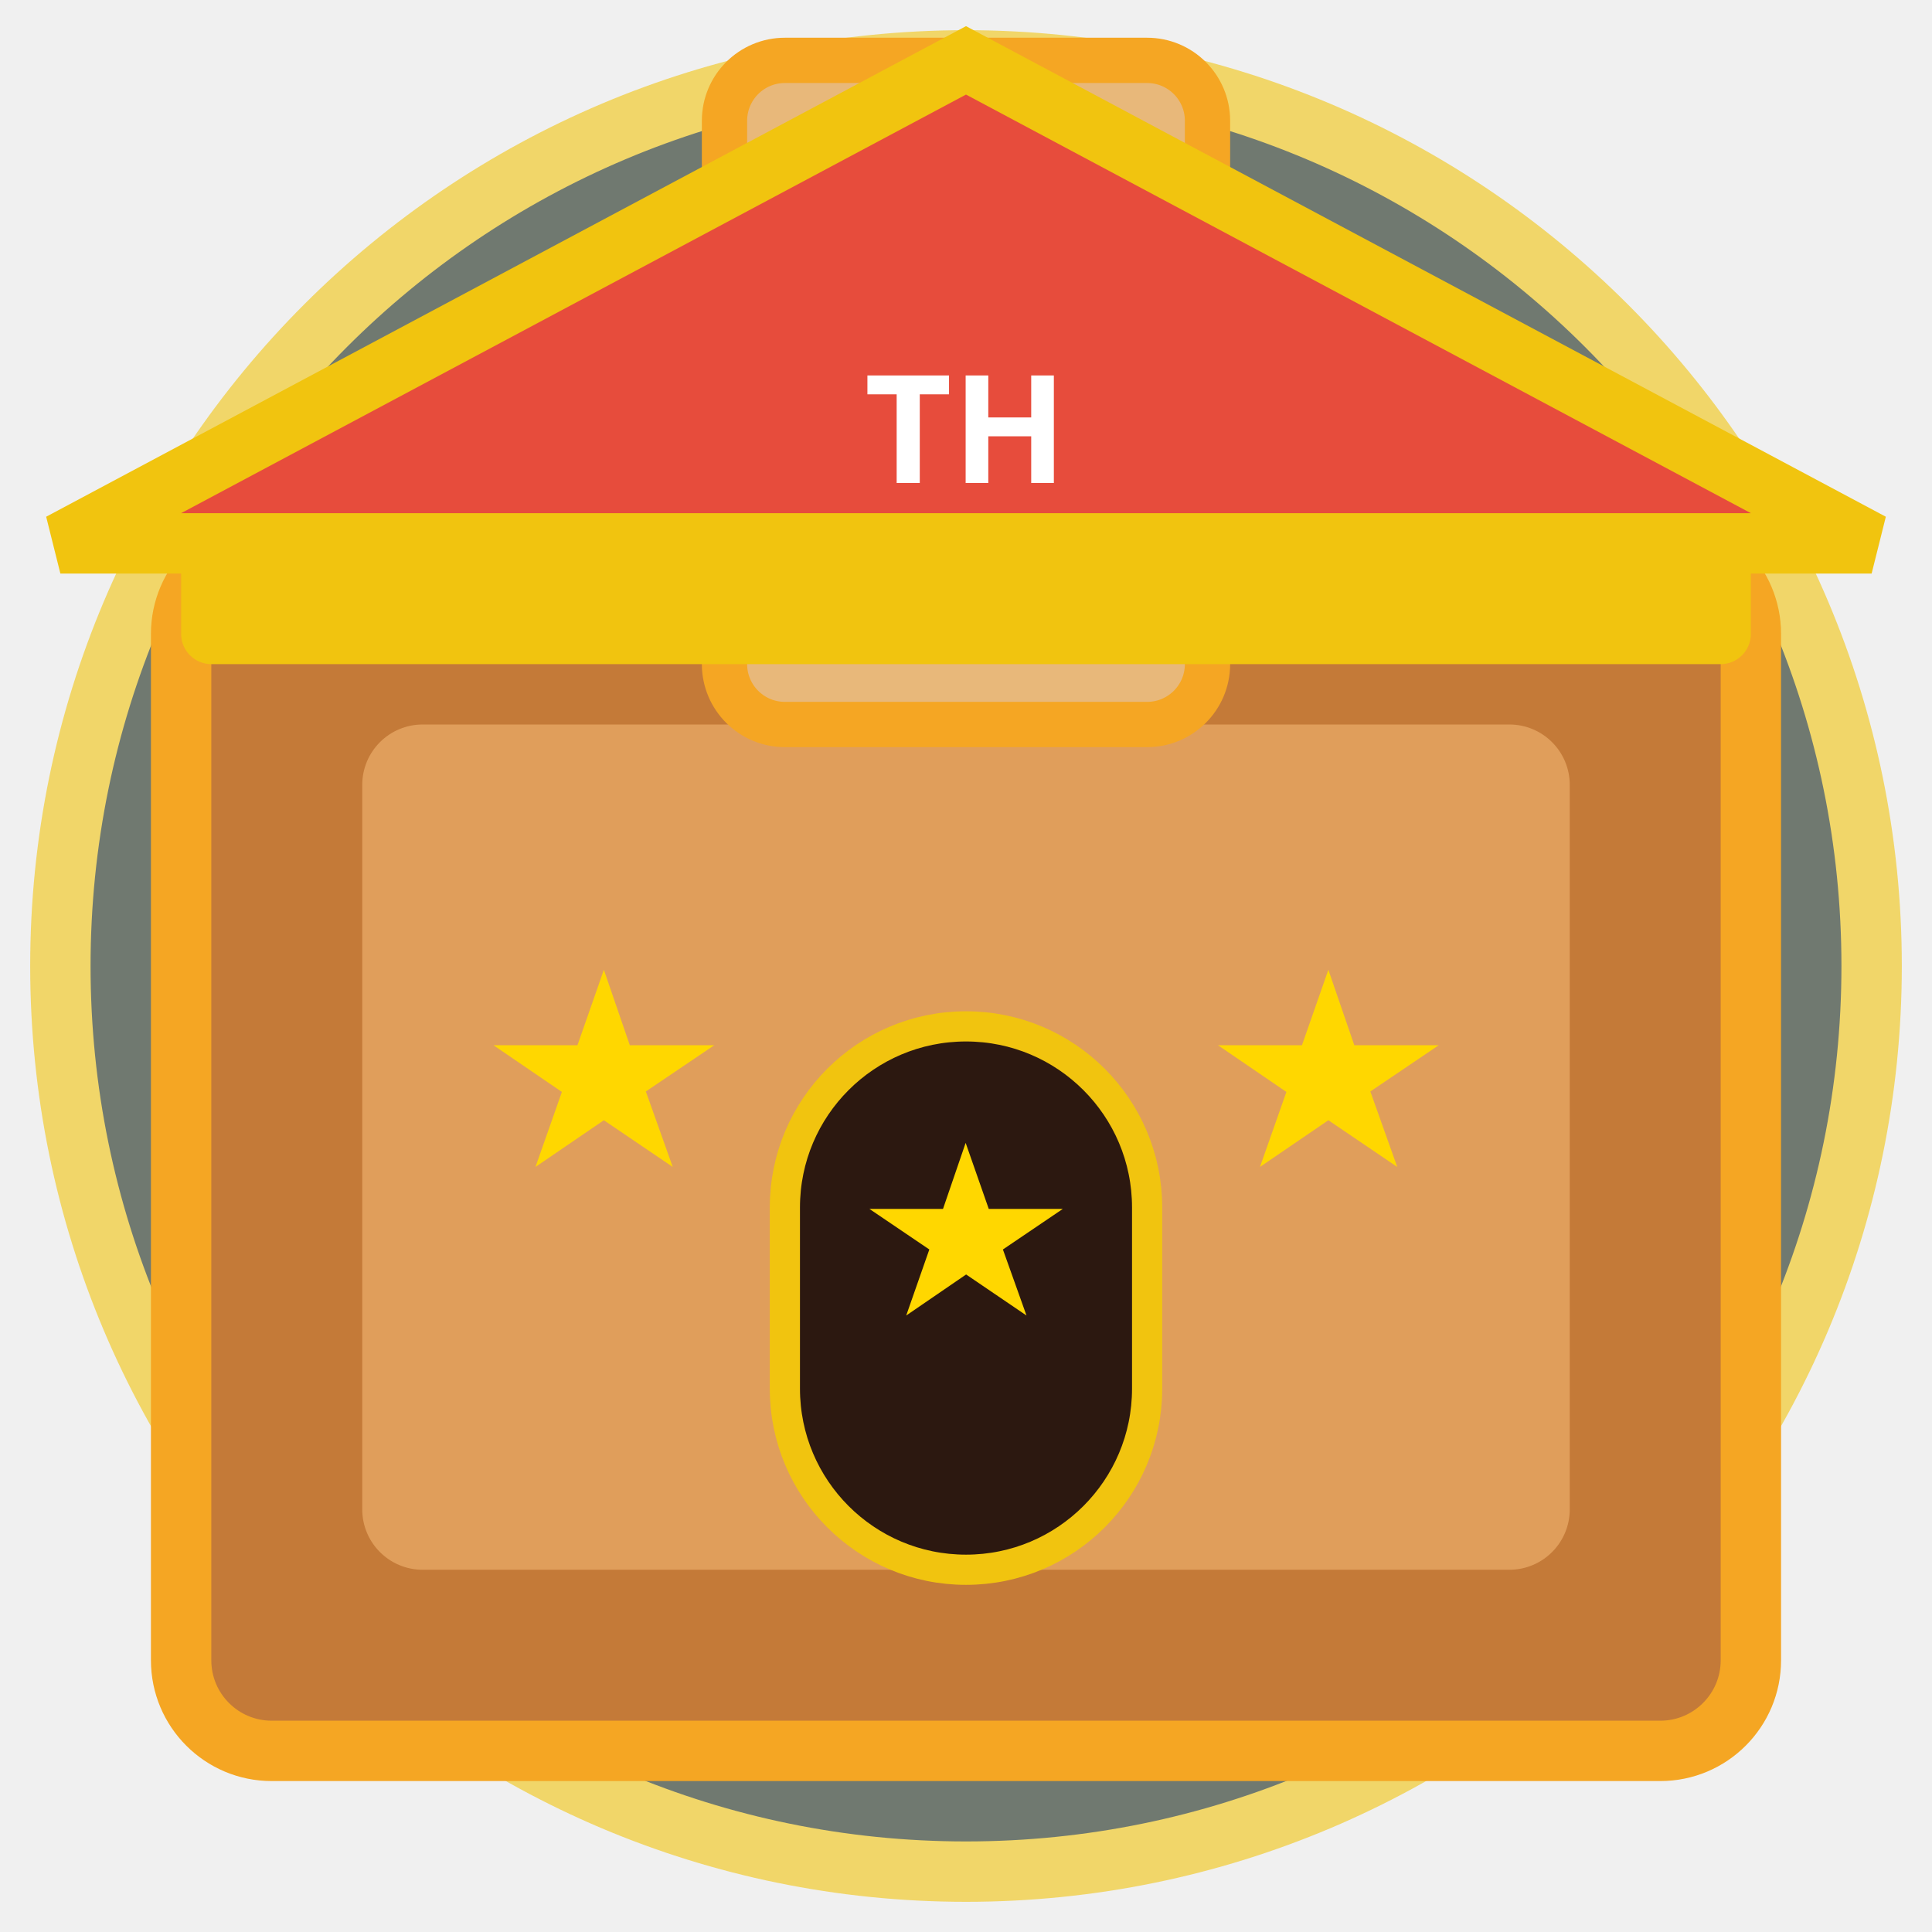
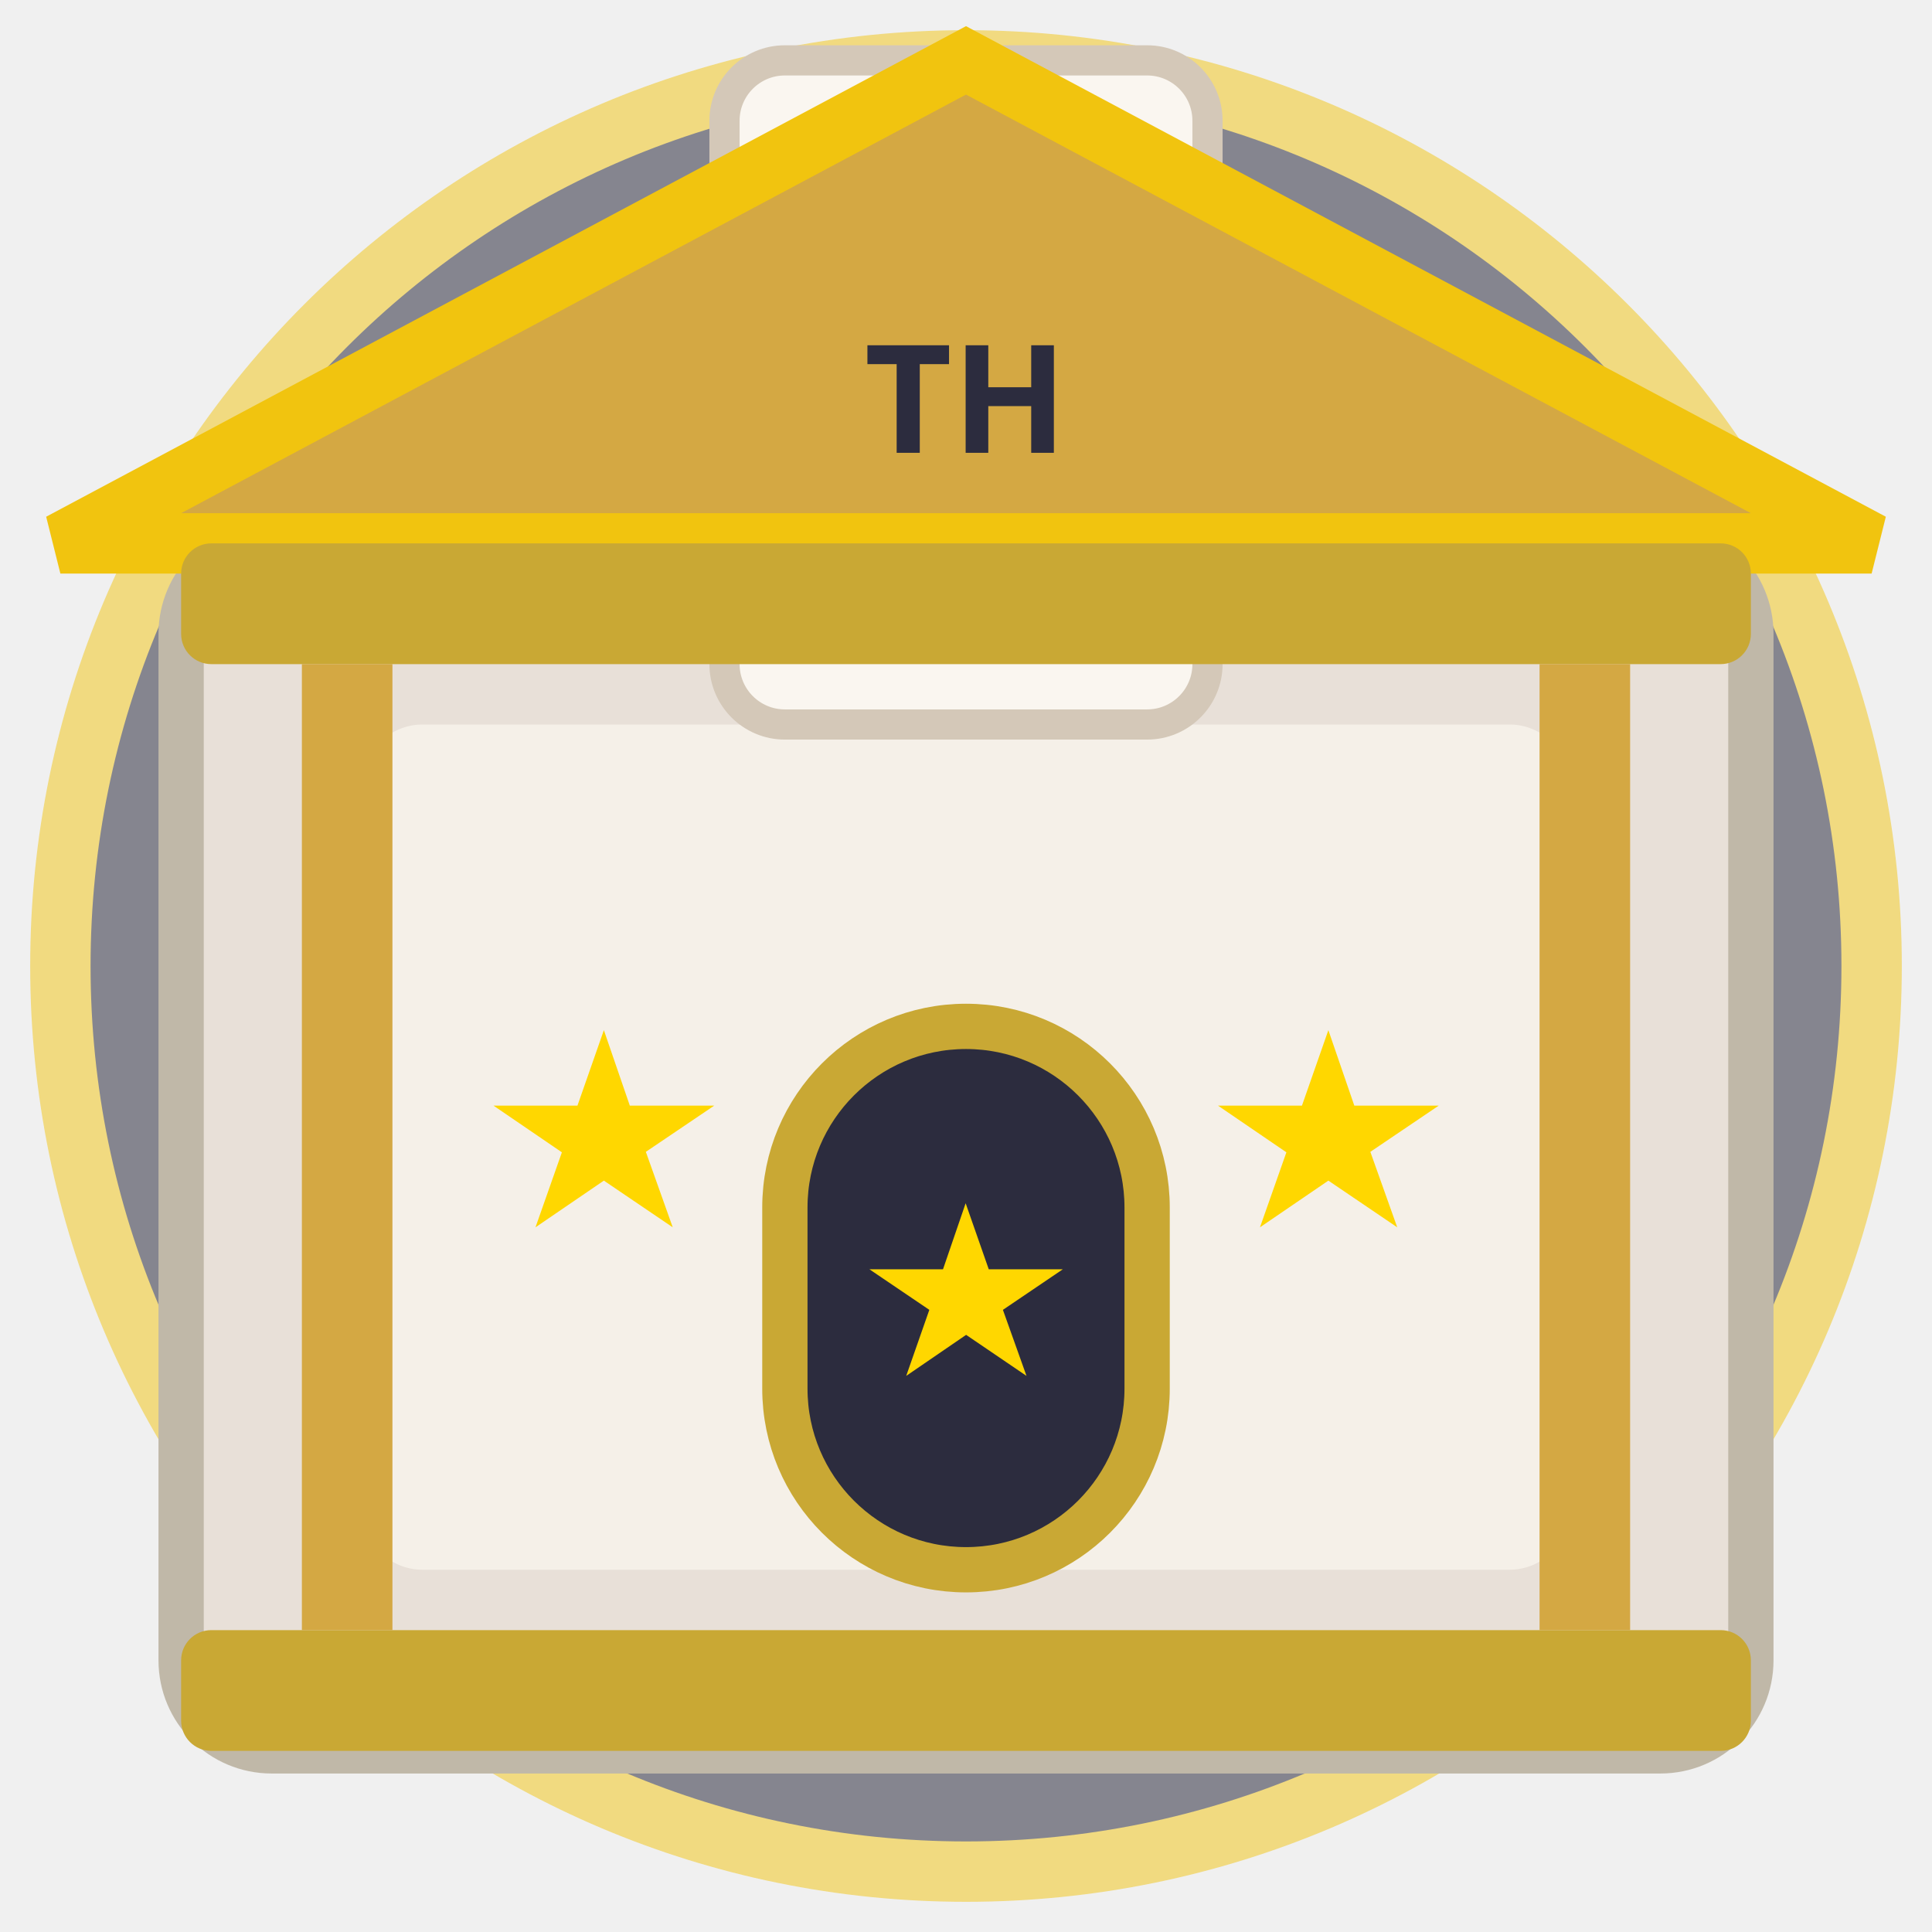
<svg xmlns="http://www.w3.org/2000/svg" viewBox="0 0 64 64" fill="none">
-   <circle cx="32" cy="32" r="30" fill="#1a2a1a" stroke="#f1c40f" stroke-width="2" opacity="0.6" />
-   <rect x="6" y="18" width="52" height="40" rx="3" fill="#c47a38" stroke="#f5a623" stroke-width="2" />
-   <rect x="12" y="24" width="40" height="28" rx="2" fill="#e09e5b" />
-   <rect x="24" y="2" width="16" height="22" rx="2" fill="#e8b87a" stroke="#f5a623" stroke-width="1.5" />
-   <polygon points="2,18 32,2 62,18" fill="#e74c3c" stroke="#f1c40f" stroke-width="2" />
-   <rect x="6" y="18" width="52" height="4" rx="1" fill="#f1c40f" />
-   <rect x="26" y="34" width="12" height="18" rx="6" fill="#2c1810" stroke="#f1c40f" stroke-width="1" />
-   <text x="20" y="38" font-size="8" fill="#ffd700" text-anchor="middle" font-weight="bold">★</text>
-   <text x="32" y="43" font-size="7" fill="#ffd700" text-anchor="middle" font-weight="bold">★</text>
-   <text x="44" y="38" font-size="8" fill="#ffd700" text-anchor="middle" font-weight="bold">★</text>
-   <text x="32" y="16" font-size="5" fill="#fff" text-anchor="middle" font-weight="bold" font-family="sans-serif">TH</text>
+   <circle cx="32" cy="32" r="30" fill="#1a1a2e" stroke="#f1c40f" stroke-width="2" opacity="0.5" />
+   <rect x="6" y="18" width="52" height="40" rx="3" fill="#e8e0d8" stroke="#c0b8a8" stroke-width="1.5" />
+   <rect x="12" y="24" width="40" height="28" rx="2" fill="#f5f0e8" />
+   <rect x="24" y="2" width="16" height="22" rx="2" fill="#faf6f0" stroke="#d4c8b8" stroke-width="1" />
+   <polygon points="2,18 32,2 62,18" fill="#d4a843" stroke="#f1c40f" stroke-width="2" />
+   <rect x="6" y="18" width="52" height="4" rx="1" fill="#c9a834" />
+   <rect x="6" y="54" width="52" height="4" rx="1" fill="#c9a834" />
+   <rect x="10" y="22" width="3" height="32" fill="#d4a843" />
+   <rect x="51" y="22" width="3" height="32" fill="#d4a843" />
+   <rect x="26" y="34" width="12" height="18" rx="6" fill="#2c2c3e" stroke="#c9a834" stroke-width="1.5" />
+   <text x="20" y="40" font-size="8" fill="#ffd700" text-anchor="middle" font-weight="bold">★</text>
+   <text x="32" y="45" font-size="7" fill="#ffd700" text-anchor="middle" font-weight="bold">★</text>
+   <text x="44" y="40" font-size="8" fill="#ffd700" text-anchor="middle" font-weight="bold">★</text>
+   <text x="32" y="15" font-size="5" fill="#2c2c3e" text-anchor="middle" font-weight="bold" font-family="sans-serif">TH</text>
</svg>
